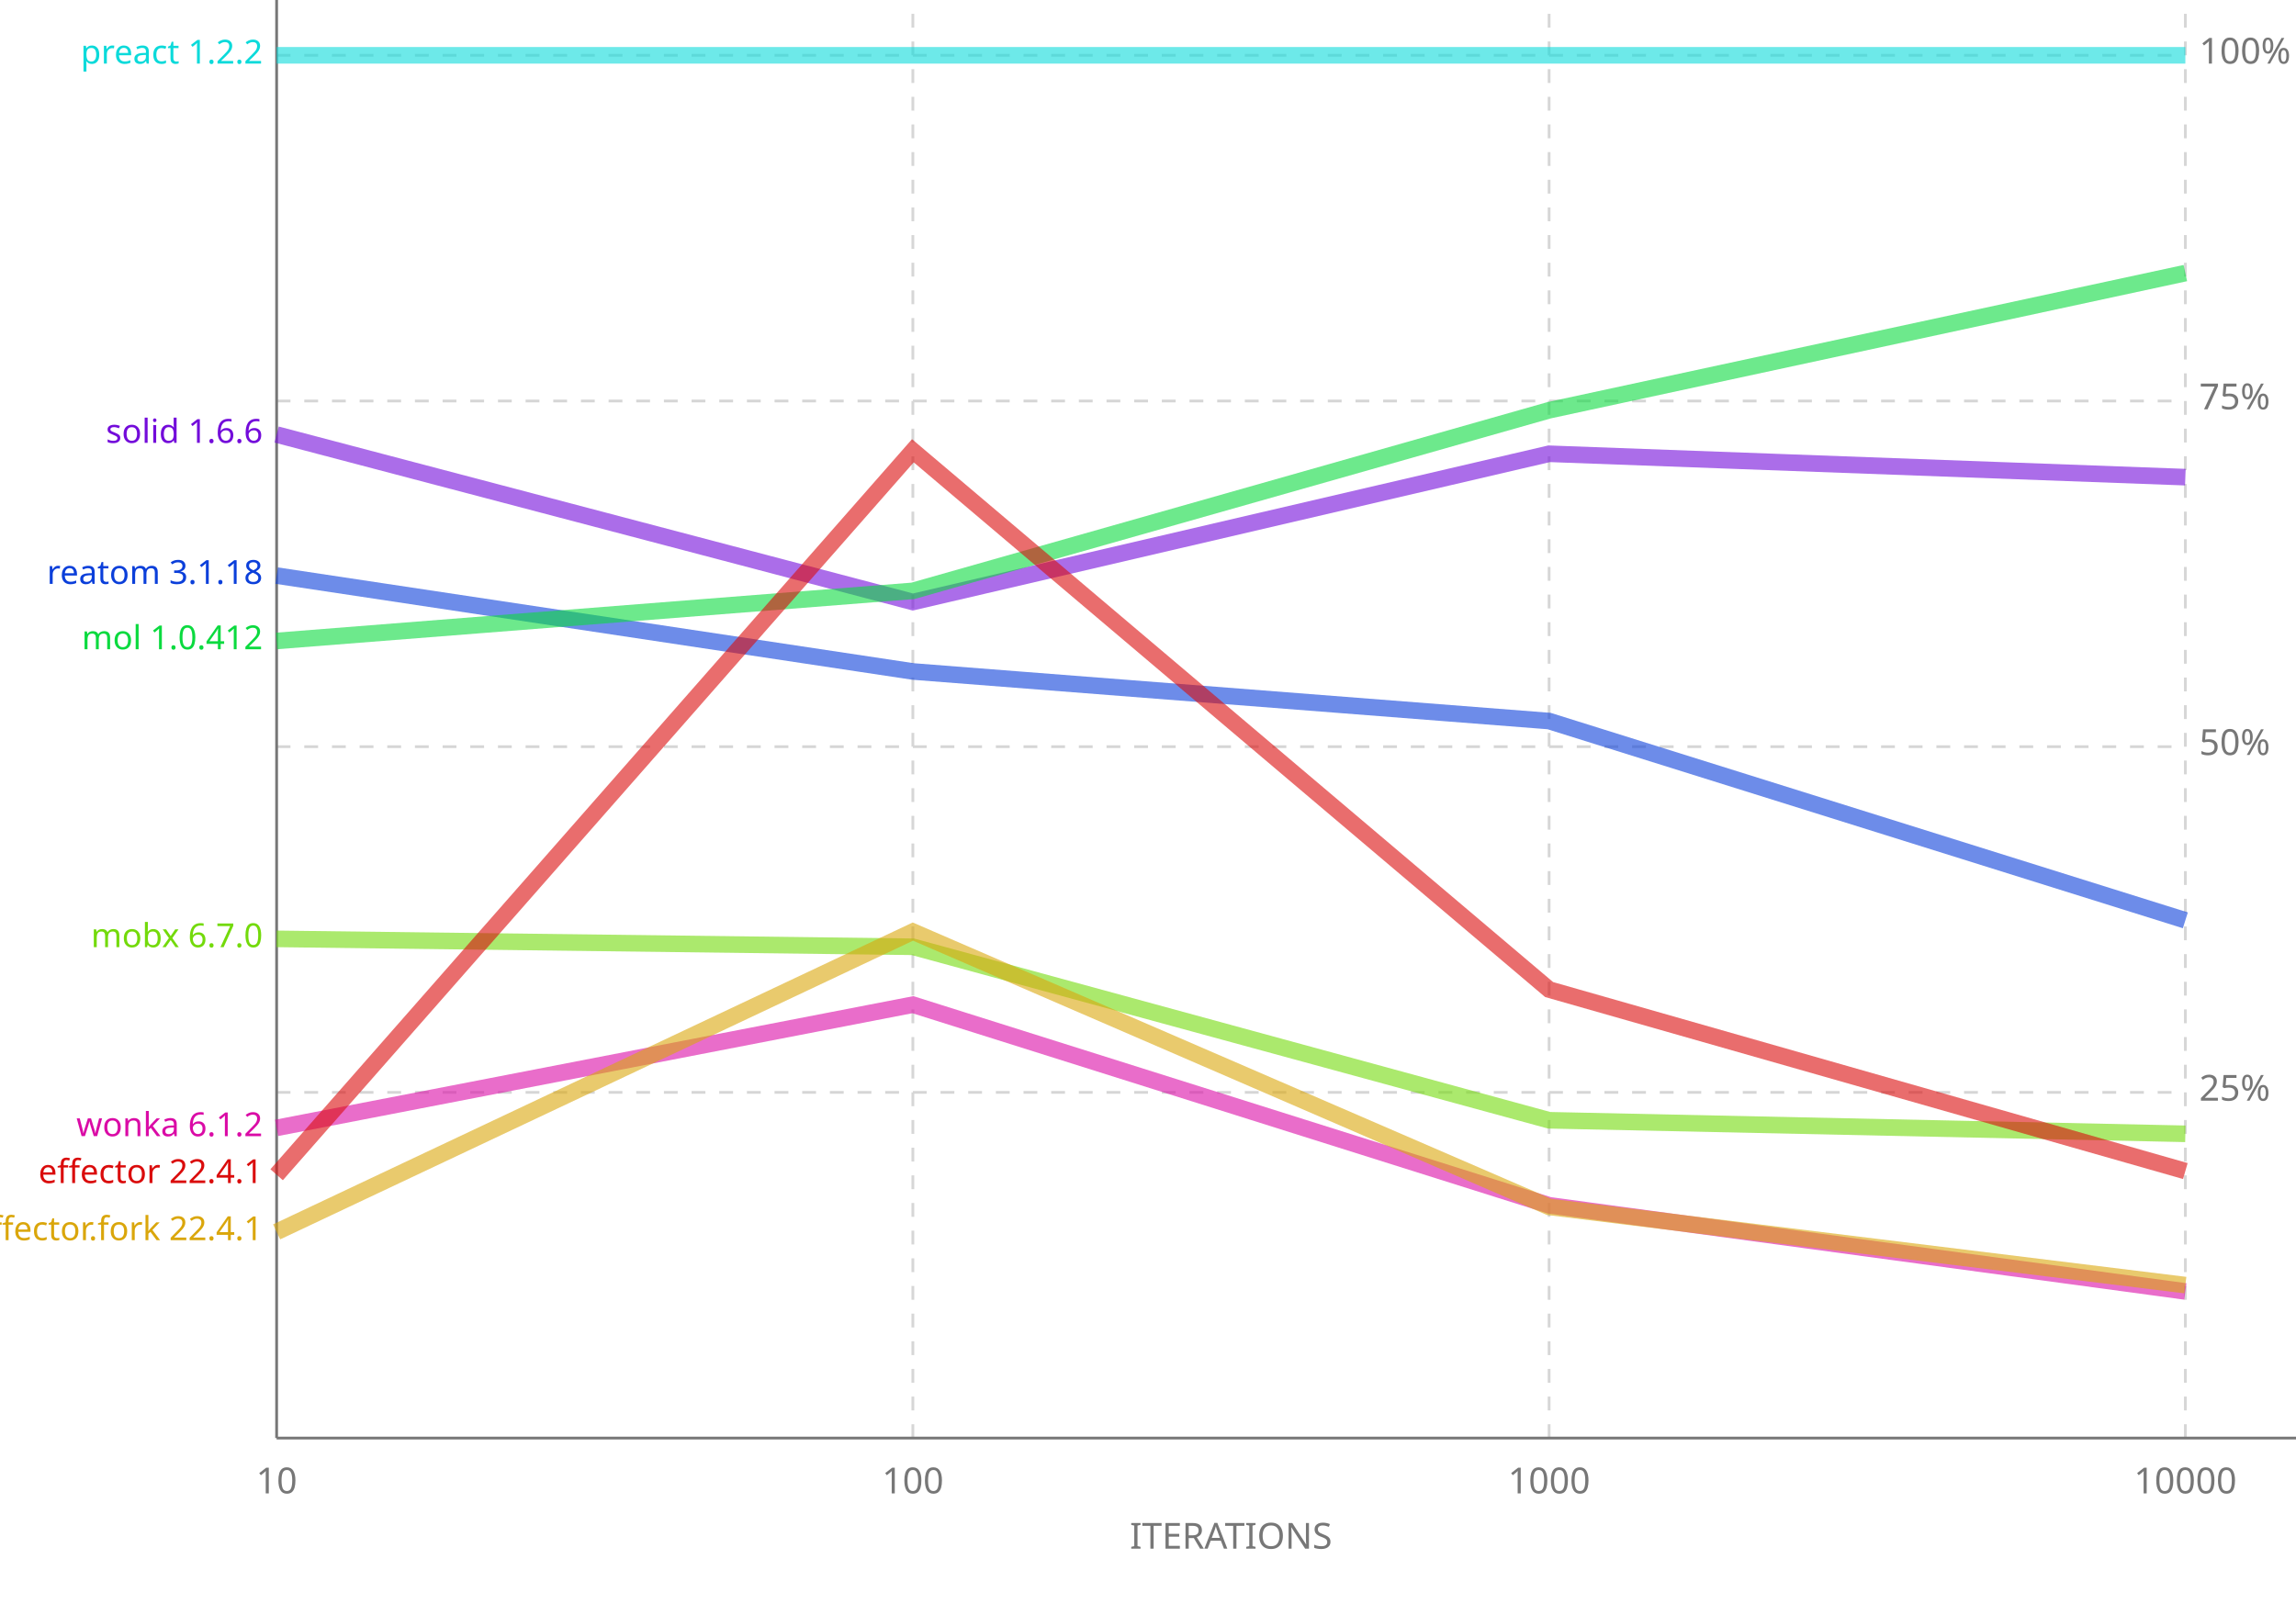
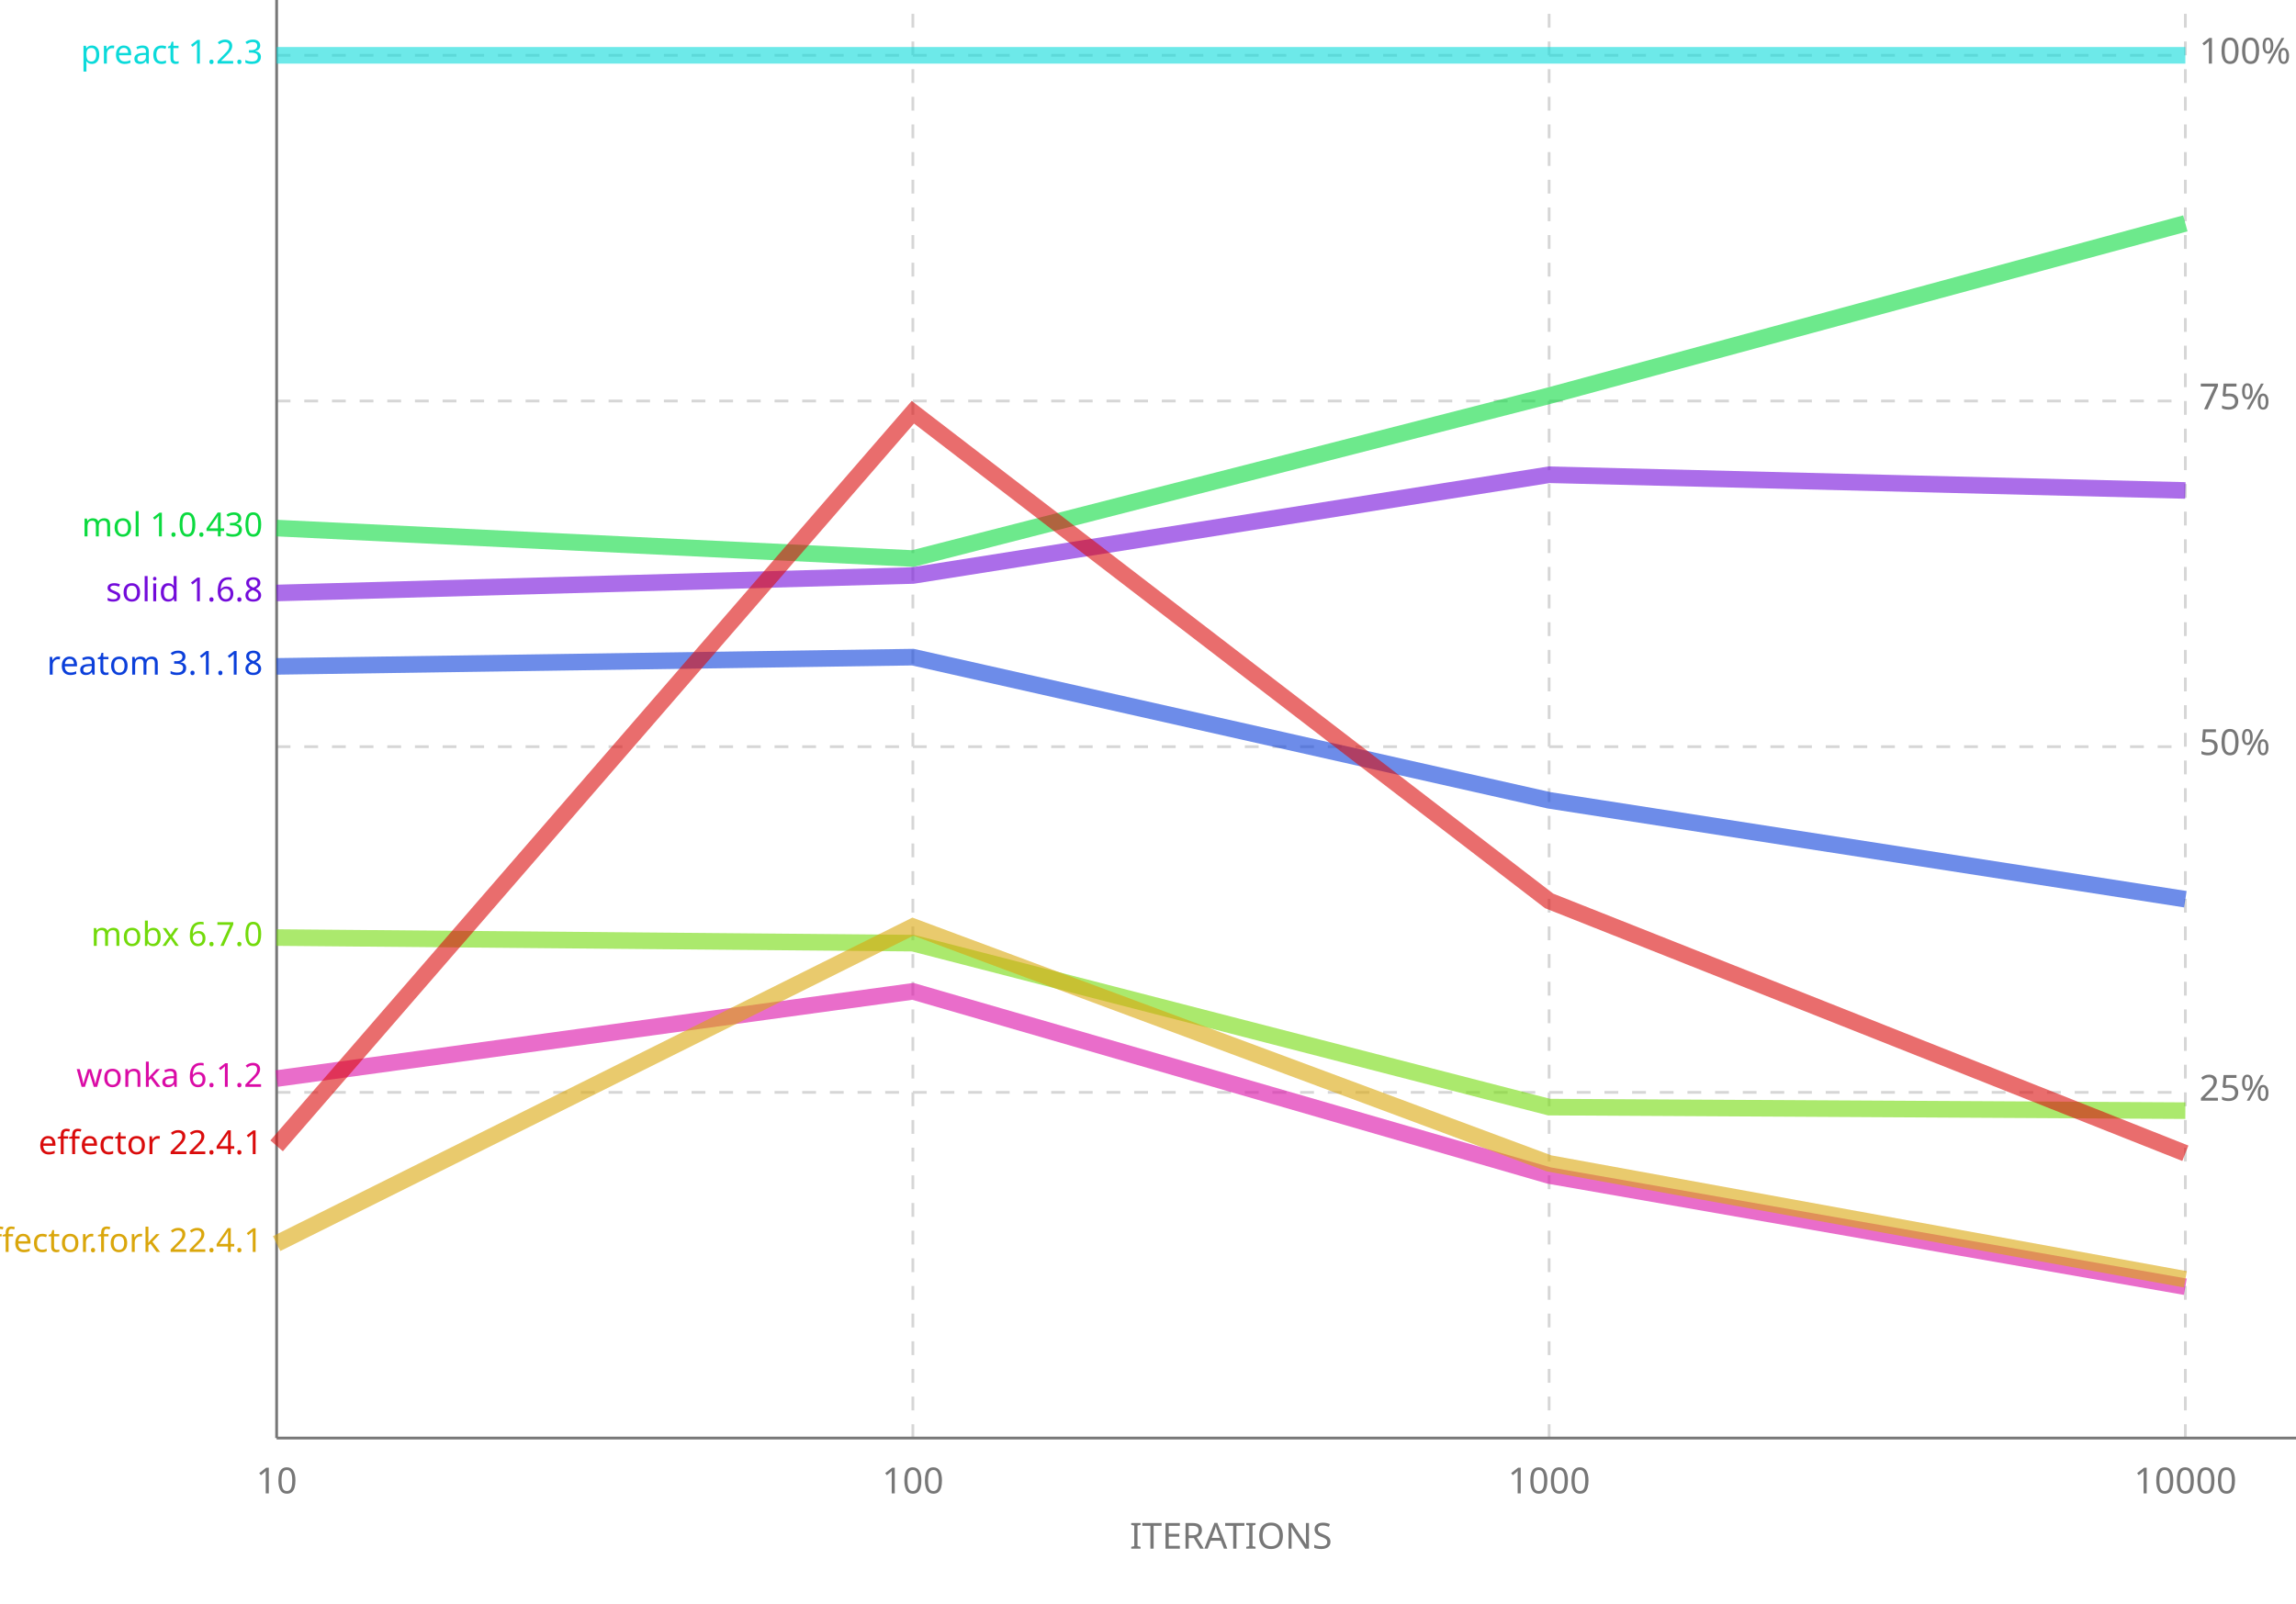
<svg xmlns="http://www.w3.org/2000/svg" id="bench-chart" viewBox="0 0 830 580">
  <style>
    #bench-chart .grid {
      stroke: #777777;
      stroke-width: 1;
    }

    #bench-chart .dashed {
      stroke: #777777;
      opacity: 0.3;
      stroke-width: 1;
      stroke-dasharray: 5, 5;
    }

    #bench-chart .labels {
      fill: #777777;
      font-size: 13px;
      font-family: sans-serif;
    }

    #bench-chart .x-labels {
      text-anchor: middle;
    }

    #bench-chart .y-labels {
      text-anchor: start;
    }

    #bench-chart .lib-label {
      font-size: 12px;
      font-family: sans-serif;
      text-anchor: end;
    }

    #bench-chart .line-med {
      stroke-width: 6;
      opacity: 0.6;
    }
  </style>
  <g class="grid">
    <line x1="100" y1="520" x2="830" y2="520" />
    <line x1="100" y1="520" x2="100" y2="0" />
  </g>
  <g class="dashed">
    <line x1="330" y1="520" x2="330" y2="0" />
    <line x1="560" y1="520" x2="560" y2="0" />
    <line x1="790" y1="520" x2="790" y2="0" />
    <line x1="100" y1="20" x2="790" y2="20" />
    <line x1="100" y1="145" x2="790" y2="145" />
    <line x1="100" y1="270" x2="790" y2="270" />
    <line x1="100" y1="395" x2="790" y2="395" />
  </g>
  <g class="labels x-labels">
    <text x="100" y="540">10</text>
    <text x="330" y="540">100</text>
    <text x="560" y="540">1000</text>
    <text x="790" y="540">10000</text>
    <text x="445" y="560">ITERATIONS</text>
  </g>
  <g class="labels y-labels">
    <text x="795" y="23">100%</text>
    <text x="795" y="148">75%</text>
    <text x="795" y="273">50%</text>
    <text x="795" y="398">25%</text>
  </g>
  <g>
-     <text class="lib-label" x="95" y="23" fill="hsl(180, 90%, 45%)">preact 1.2.2</text>
+     <text class="lib-label" x="95" y="23" fill="hsl(180, 90%, 45%)">preact 1.2.3</text>
    <polyline class="line-med" fill="none" stroke="hsl(180, 90%, 45%)" points="100,20 330,20 560,20 790,20" />
  </g>
  <g>
-     <text class="lib-label" x="95" y="160.132" fill="hsl(270, 90%, 45%)">solid 1.6.6</text>
-     <polyline class="line-med" fill="none" stroke="hsl(270, 90%, 45%)" points="100,157.132 330,217.687 560,164.08 790,172.539" />
+     <text class="lib-label" x="95" y="193.951" fill="hsl(135, 90%, 45%)">mol 1.0.430</text>
+     <polyline class="line-med" fill="none" stroke="hsl(135, 90%, 45%)" points="100,190.951 330,201.967 560,143.086 790,80.77" />
  </g>
  <g>
-     <text class="lib-label" x="95" y="211.138" fill="hsl(225, 90%, 45%)">reatom 3.1.18</text>
-     <polyline class="line-med" fill="none" stroke="hsl(225, 90%, 45%)" points="100,208.138 330,242.798 560,260.728 790,332.784" />
+     <text class="lib-label" x="95" y="217.423" fill="hsl(270, 90%, 45%)">solid 1.6.8</text>
+     <polyline class="line-med" fill="none" stroke="hsl(270, 90%, 45%)" points="100,214.423 330,208.102 560,171.669 790,177.348" />
  </g>
  <g>
-     <text class="lib-label" x="95" y="234.766" fill="hsl(135, 90%, 45%)">mol 1.0.412</text>
-     <polyline class="line-med" fill="none" stroke="hsl(135, 90%, 45%)" points="100,231.766 330,213.655 560,148.348 790,98.741" />
+     <text class="lib-label" x="95" y="243.964" fill="hsl(225, 90%, 45%)">reatom 3.1.18</text>
+     <polyline class="line-med" fill="none" stroke="hsl(225, 90%, 45%)" points="100,240.964 330,237.621 560,289.394 790,325.148" />
  </g>
  <g>
-     <text class="lib-label" x="95" y="342.492" fill="hsl(90, 90%, 45%)">mobx 6.7.0</text>
-     <polyline class="line-med" fill="none" stroke="hsl(90, 90%, 45%)" points="100,339.492 330,342.353 560,405.086 790,409.983" />
+     <text class="lib-label" x="95" y="342.018" fill="hsl(90, 90%, 45%)">mobx 6.7.0</text>
+     <polyline class="line-med" fill="none" stroke="hsl(90, 90%, 45%)" points="100,339.018 330,341.036 560,400.329 790,401.61" />
  </g>
  <g>
-     <text class="lib-label" x="95" y="410.837" fill="hsl(315, 90%, 45%)">wonka 6.1.2</text>
-     <polyline class="line-med" fill="none" stroke="hsl(315, 90%, 45%)" points="100,407.837 330,363.289 560,435.826 790,466.982" />
+     <text class="lib-label" x="95" y="393.009" fill="hsl(315, 90%, 45%)">wonka 6.1.2</text>
+     <polyline class="line-med" fill="none" stroke="hsl(315, 90%, 45%)" points="100,390.009 330,358.473 560,425.071 790,465.285" />
  </g>
  <g>
-     <text class="lib-label" x="95" y="427.784" fill="hsl(0, 90%, 45%)">effector 22.4.1</text>
-     <polyline class="line-med" fill="none" stroke="hsl(0, 90%, 45%)" points="100,424.784 330,162.992 560,357.818 790,423.45" />
+     <text class="lib-label" x="95" y="417.329" fill="hsl(0, 90%, 45%)">effector 22.4.1</text>
+     <polyline class="line-med" fill="none" stroke="hsl(0, 90%, 45%)" points="100,414.329 330,149.062 560,325.762 790,417.02" />
  </g>
  <g>
-     <text class="lib-label" x="95" y="448.446" fill="hsl(45, 90%, 45%)">effector.fork 22.4.1</text>
-     <polyline class="line-med" fill="none" stroke="hsl(45, 90%, 45%)" points="100,445.446 330,336.86 560,436.412 790,464.693" />
+     <text class="lib-label" x="95" y="452.688" fill="hsl(45, 90%, 45%)">effector.fork 22.4.1</text>
+     <polyline class="line-med" fill="none" stroke="hsl(45, 90%, 45%)" points="100,449.688 330,335.065 560,420.683 790,462.6" />
  </g>
</svg>
